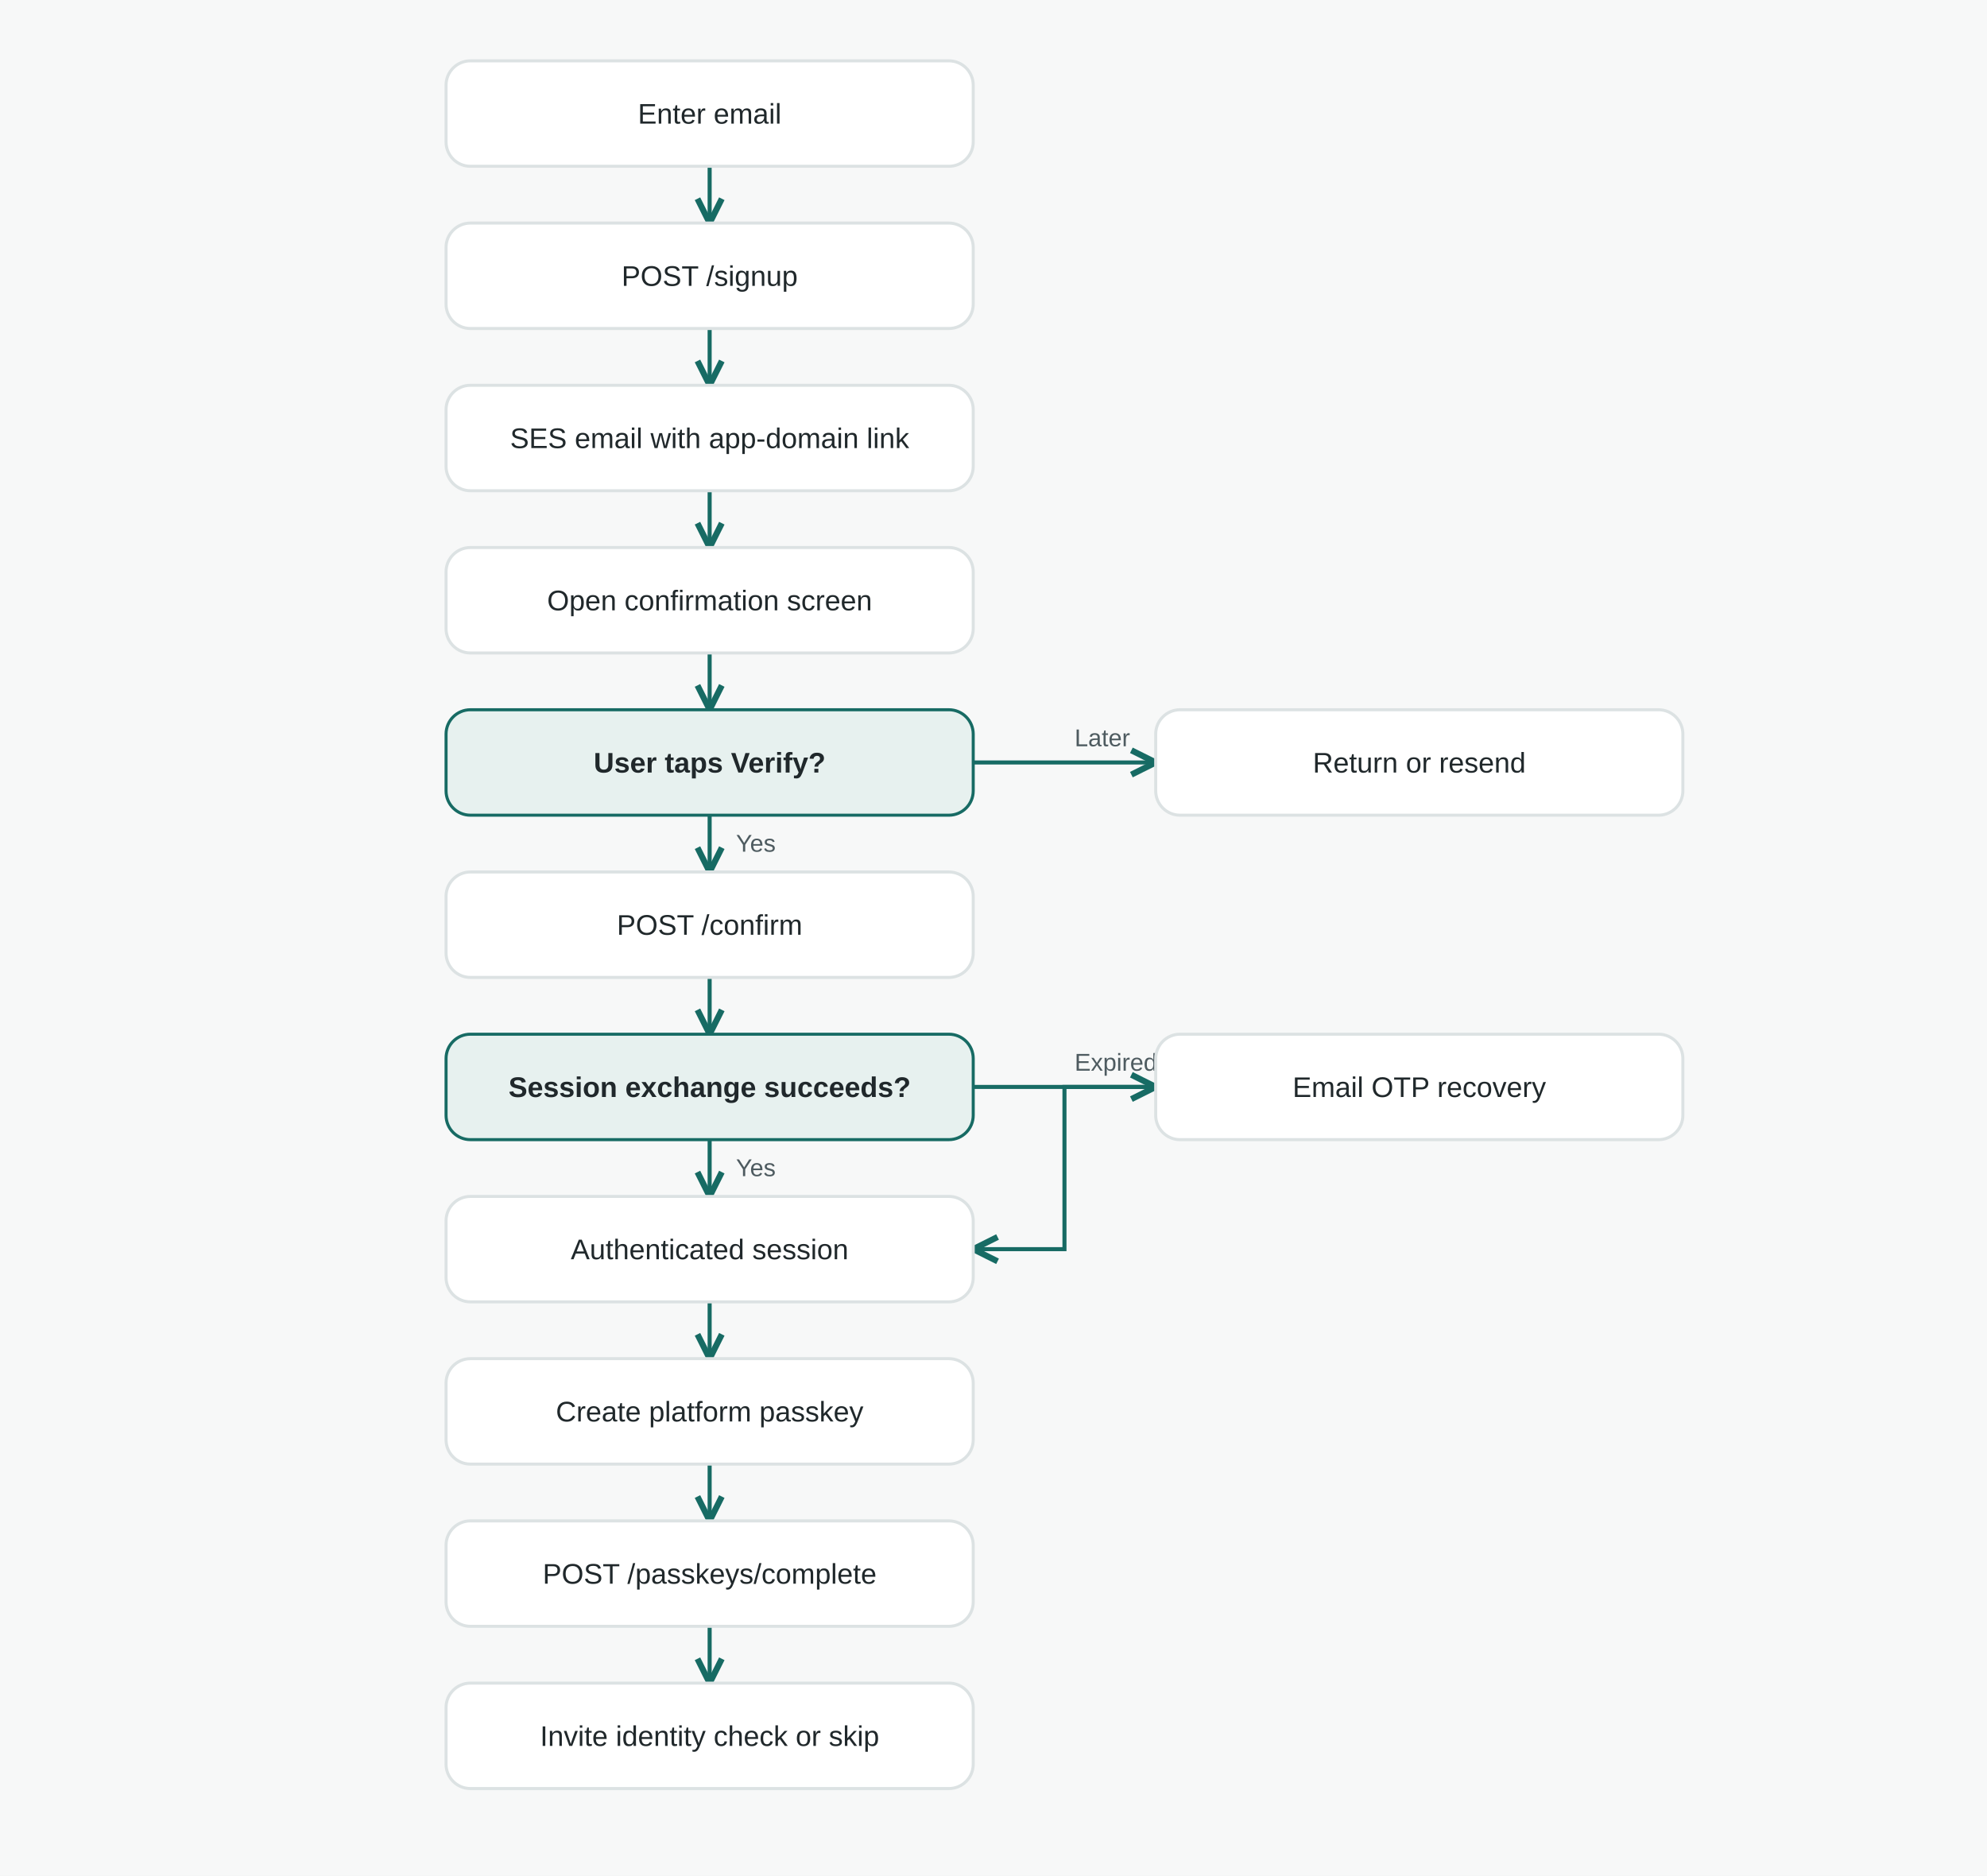
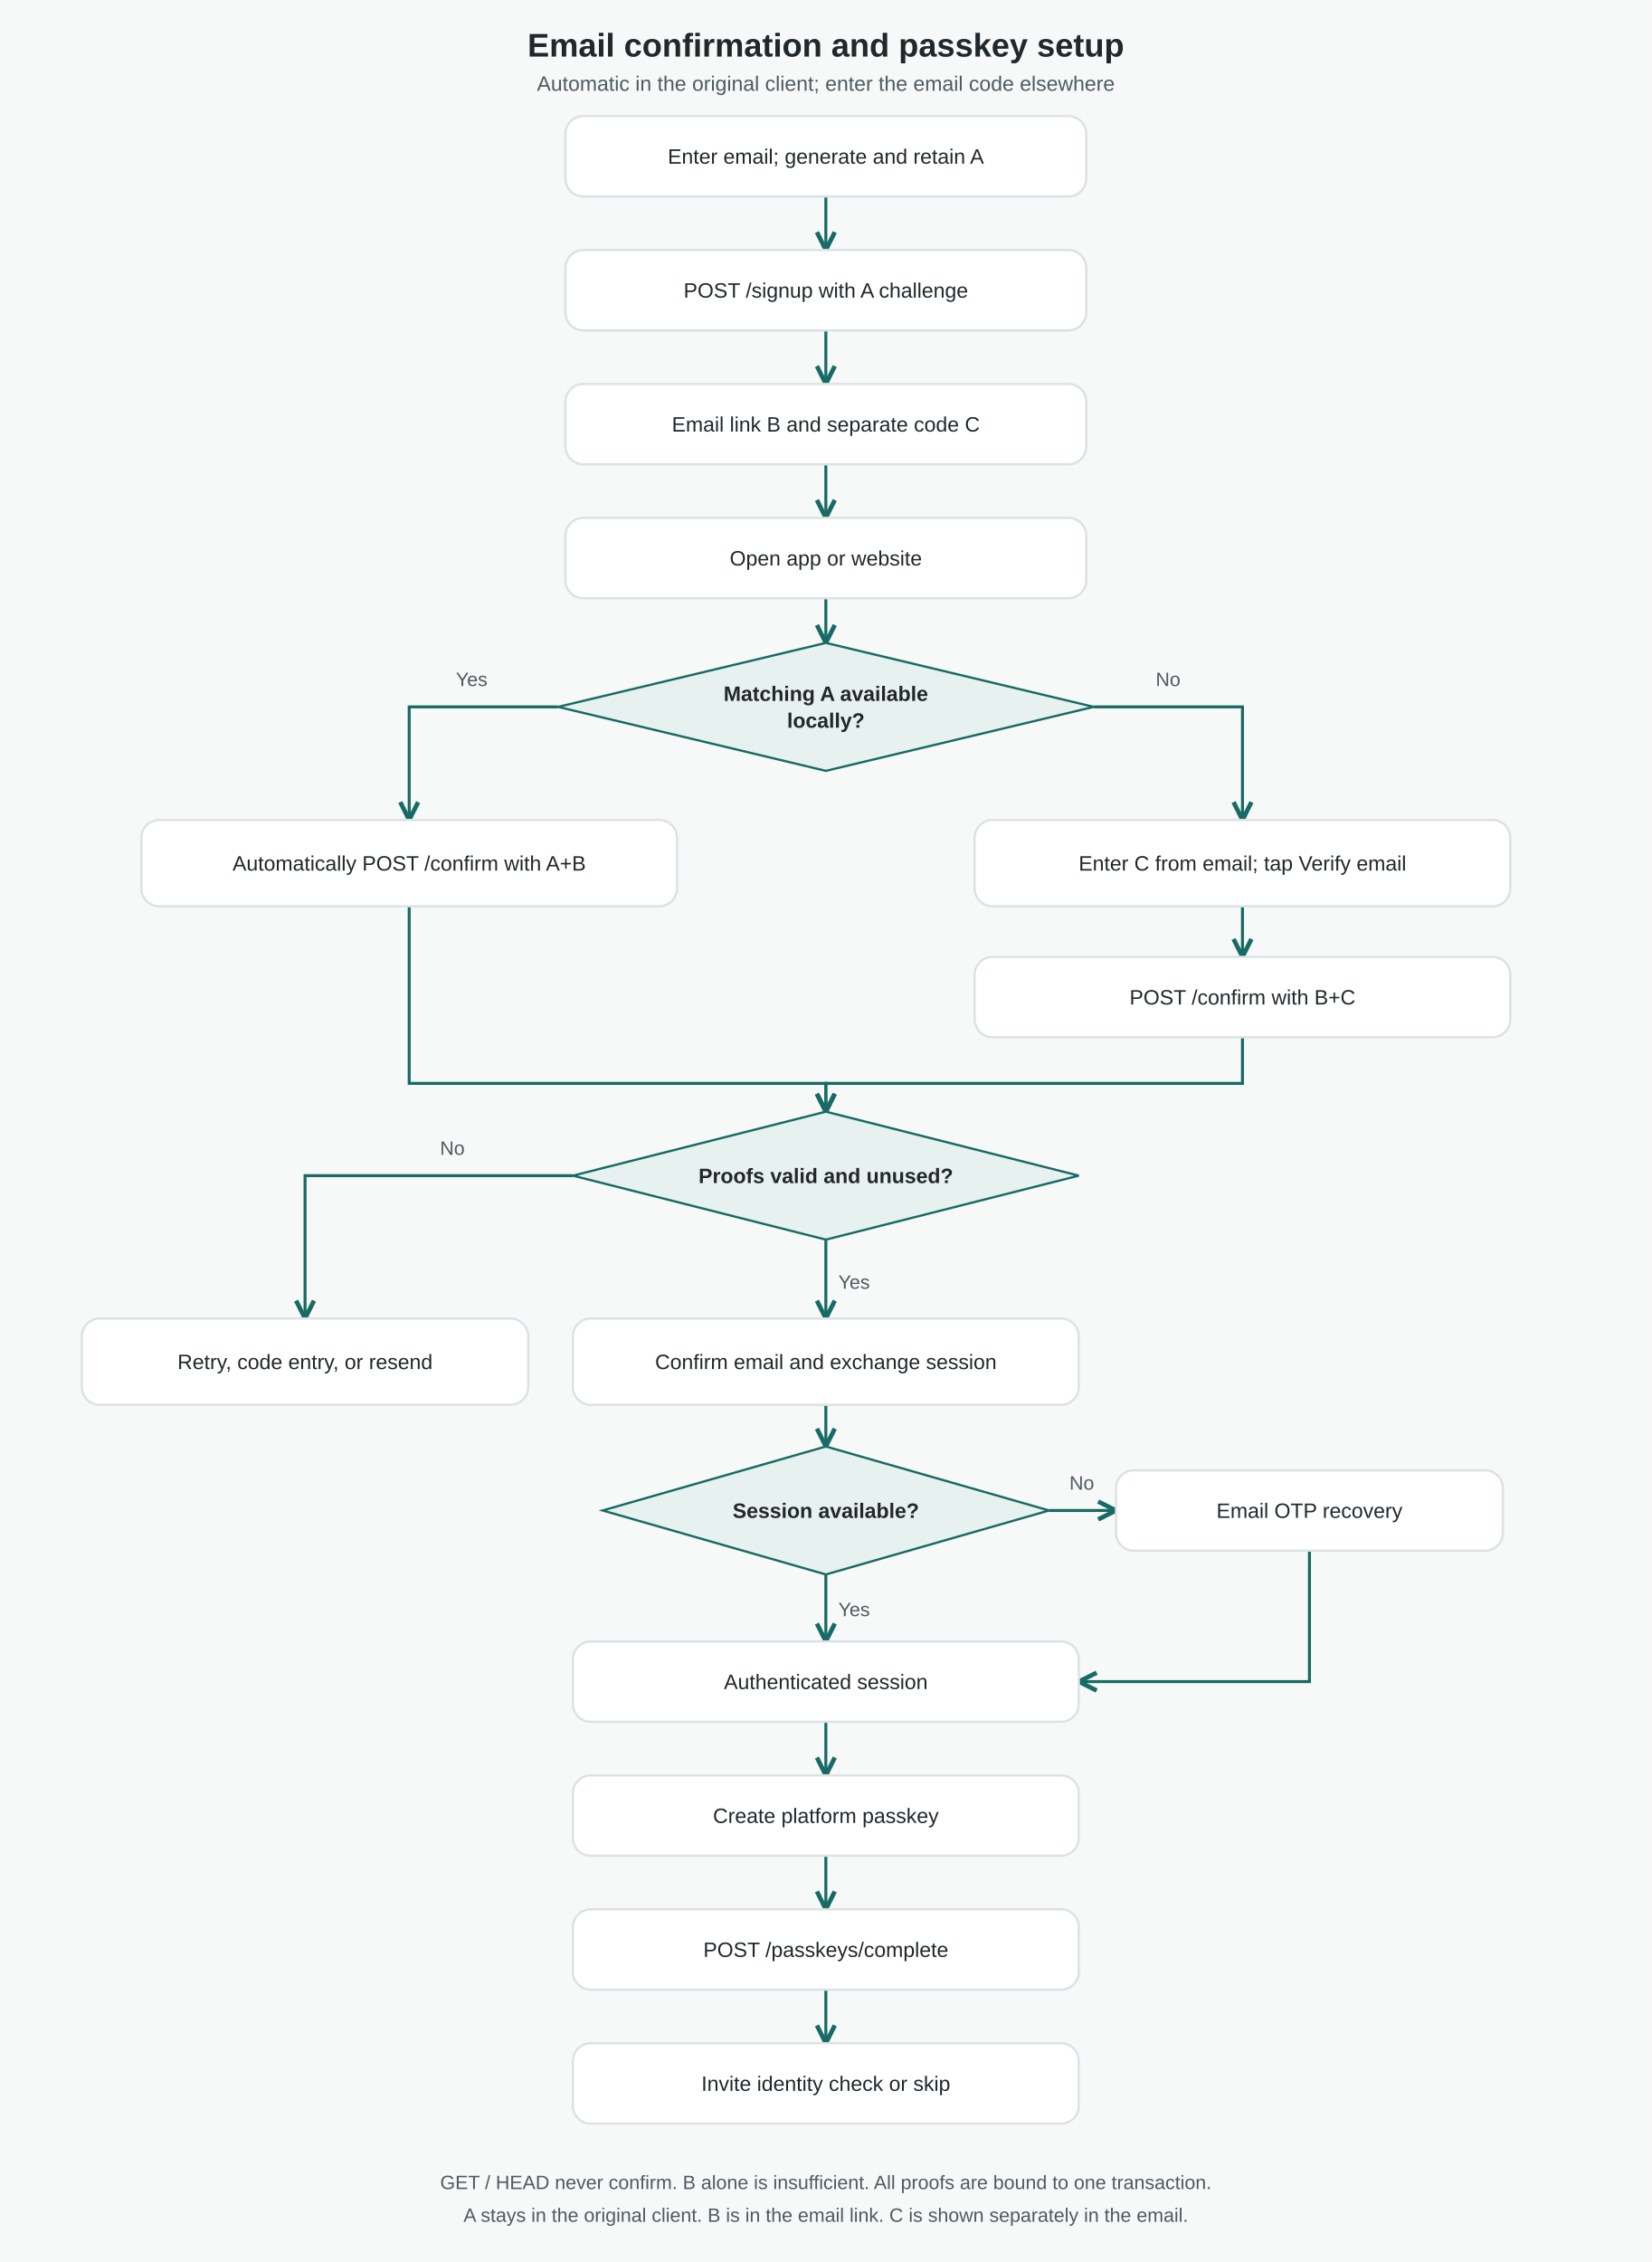
- <svg xmlns="http://www.w3.org/2000/svg" viewBox="0 0 980 925" role="img" aria-labelledby="title desc">
+ <svg xmlns="http://www.w3.org/2000/svg" viewBox="0 0 1110 1520" role="img" aria-labelledby="title desc">
  <defs>
    <marker id="arrow" markerWidth="8" markerHeight="8" refX="7" refY="4" orient="auto">
      <path d="M1 1 L7 4 L1 7" fill="none" stroke="#176B64" stroke-width="1.5" />
    </marker>
  </defs>
-   <rect width="980" height="925" fill="#F7F8F8" />
-   <path d="M350 82 L350 110" fill="none" stroke="#176B64" stroke-width="2" marker-end="url(#arrow)" />
-   <path d="M350 162 L350 190" fill="none" stroke="#176B64" stroke-width="2" marker-end="url(#arrow)" />
-   <path d="M350 242 L350 270" fill="none" stroke="#176B64" stroke-width="2" marker-end="url(#arrow)" />
-   <path d="M350 322 L350 350" fill="none" stroke="#176B64" stroke-width="2" marker-end="url(#arrow)" />
-   <path d="M350 402 L350 430" fill="none" stroke="#176B64" stroke-width="2" marker-end="url(#arrow)" />
-   <text x="363" y="420.0" font-family="Arial,sans-serif" font-size="12" fill="#4E5B60">Yes</text>
-   <path d="M480 376 L525.0 376 L525.0 376 L570 376" fill="none" stroke="#176B64" stroke-width="2" marker-end="url(#arrow)" />
-   <text x="530.0" y="368" font-family="Arial,sans-serif" font-size="12" fill="#4E5B60">Later</text>
-   <path d="M350 482 L350 510" fill="none" stroke="#176B64" stroke-width="2" marker-end="url(#arrow)" />
-   <path d="M350 562 L350 590" fill="none" stroke="#176B64" stroke-width="2" marker-end="url(#arrow)" />
-   <text x="363" y="580.0" font-family="Arial,sans-serif" font-size="12" fill="#4E5B60">Yes</text>
-   <path d="M480 536 L525.0 536 L525.0 536 L570 536" fill="none" stroke="#176B64" stroke-width="2" marker-end="url(#arrow)" />
-   <text x="530.0" y="528" font-family="Arial,sans-serif" font-size="12" fill="#4E5B60">Expired</text>
-   <path d="M570 536 L525.0 536 L525.0 616 L480 616" fill="none" stroke="#176B64" stroke-width="2" marker-end="url(#arrow)" />
-   <path d="M350 642 L350 670" fill="none" stroke="#176B64" stroke-width="2" marker-end="url(#arrow)" />
-   <path d="M350 722 L350 750" fill="none" stroke="#176B64" stroke-width="2" marker-end="url(#arrow)" />
-   <path d="M350 802 L350 830" fill="none" stroke="#176B64" stroke-width="2" marker-end="url(#arrow)" />
-   <rect x="220" y="30" width="260" height="52" rx="12" fill="#FFFFFF" stroke="#DCE2E3" stroke-width="1.5" />
-   <text x="350" y="57.0" text-anchor="middle" dominant-baseline="middle" font-family="Arial,sans-serif" font-size="14" font-weight="500" fill="#20282B">Enter email</text>
-   <rect x="220" y="110" width="260" height="52" rx="12" fill="#FFFFFF" stroke="#DCE2E3" stroke-width="1.5" />
-   <text x="350" y="137.0" text-anchor="middle" dominant-baseline="middle" font-family="Arial,sans-serif" font-size="14" font-weight="500" fill="#20282B">POST /signup</text>
-   <rect x="220" y="190" width="260" height="52" rx="12" fill="#FFFFFF" stroke="#DCE2E3" stroke-width="1.5" />
-   <text x="350" y="217.0" text-anchor="middle" dominant-baseline="middle" font-family="Arial,sans-serif" font-size="14" font-weight="500" fill="#20282B">SES email with app-domain link</text>
-   <rect x="220" y="270" width="260" height="52" rx="12" fill="#FFFFFF" stroke="#DCE2E3" stroke-width="1.5" />
-   <text x="350" y="297.0" text-anchor="middle" dominant-baseline="middle" font-family="Arial,sans-serif" font-size="14" font-weight="500" fill="#20282B">Open confirmation screen</text>
-   <rect x="220" y="350" width="260" height="52" rx="12" fill="#E7F1EF" stroke="#176B64" stroke-width="1.5" />
-   <text x="350" y="377.0" text-anchor="middle" dominant-baseline="middle" font-family="Arial,sans-serif" font-size="14" font-weight="600" fill="#20282B">User taps Verify?</text>
-   <rect x="220" y="430" width="260" height="52" rx="12" fill="#FFFFFF" stroke="#DCE2E3" stroke-width="1.5" />
-   <text x="350" y="457.0" text-anchor="middle" dominant-baseline="middle" font-family="Arial,sans-serif" font-size="14" font-weight="500" fill="#20282B">POST /confirm</text>
-   <rect x="220" y="510" width="260" height="52" rx="12" fill="#E7F1EF" stroke="#176B64" stroke-width="1.5" />
-   <text x="350" y="537.0" text-anchor="middle" dominant-baseline="middle" font-family="Arial,sans-serif" font-size="14" font-weight="600" fill="#20282B">Session exchange succeeds?</text>
-   <rect x="220" y="590" width="260" height="52" rx="12" fill="#FFFFFF" stroke="#DCE2E3" stroke-width="1.5" />
-   <text x="350" y="617.0" text-anchor="middle" dominant-baseline="middle" font-family="Arial,sans-serif" font-size="14" font-weight="500" fill="#20282B">Authenticated session</text>
-   <rect x="220" y="670" width="260" height="52" rx="12" fill="#FFFFFF" stroke="#DCE2E3" stroke-width="1.5" />
-   <text x="350" y="697.0" text-anchor="middle" dominant-baseline="middle" font-family="Arial,sans-serif" font-size="14" font-weight="500" fill="#20282B">Create platform passkey</text>
-   <rect x="220" y="750" width="260" height="52" rx="12" fill="#FFFFFF" stroke="#DCE2E3" stroke-width="1.5" />
-   <text x="350" y="777.0" text-anchor="middle" dominant-baseline="middle" font-family="Arial,sans-serif" font-size="14" font-weight="500" fill="#20282B">POST /passkeys/complete</text>
-   <rect x="220" y="830" width="260" height="52" rx="12" fill="#FFFFFF" stroke="#DCE2E3" stroke-width="1.5" />
-   <text x="350" y="857.0" text-anchor="middle" dominant-baseline="middle" font-family="Arial,sans-serif" font-size="14" font-weight="500" fill="#20282B">Invite identity check or skip</text>
-   <rect x="570" y="350" width="260" height="52" rx="12" fill="#FFFFFF" stroke="#DCE2E3" stroke-width="1.5" />
-   <text x="700" y="377.0" text-anchor="middle" dominant-baseline="middle" font-family="Arial,sans-serif" font-size="14" font-weight="500" fill="#20282B">Return or resend</text>
-   <rect x="570" y="510" width="260" height="52" rx="12" fill="#FFFFFF" stroke="#DCE2E3" stroke-width="1.5" />
-   <text x="700" y="537.0" text-anchor="middle" dominant-baseline="middle" font-family="Arial,sans-serif" font-size="14" font-weight="500" fill="#20282B">Email OTP recovery</text>
+   <rect width="1110" height="1520" fill="#F7F8F8" />
+   <text x="555" y="38" text-anchor="middle" font-family="Arial,sans-serif" font-size="22" font-weight="600" fill="#20282B">Email confirmation and passkey setup</text>
+   <text x="555" y="61" text-anchor="middle" font-family="Arial,sans-serif" font-size="14" fill="#4E5B60">Automatic in the original client; enter the email code elsewhere</text>
+   <g data-edge-source="S" data-edge-target="T" data-edge-label="">
+     <path d="M555 132 V168" fill="none" stroke="#176B64" stroke-width="2" marker-end="url(#arrow)" />
+   </g>
+   <g data-edge-source="T" data-edge-target="M" data-edge-label="">
+     <path d="M555 222 V258" fill="none" stroke="#176B64" stroke-width="2" marker-end="url(#arrow)" />
+   </g>
+   <g data-edge-source="M" data-edge-target="L" data-edge-label="">
+     <path d="M555 312 V348" fill="none" stroke="#176B64" stroke-width="2" marker-end="url(#arrow)" />
+   </g>
+   <g data-edge-source="L" data-edge-target="D" data-edge-label="">
+     <path d="M555 402 V432" fill="none" stroke="#176B64" stroke-width="2" marker-end="url(#arrow)" />
+   </g>
+   <g data-edge-source="D" data-edge-target="P" data-edge-label="Yes">
+     <path d="M375 475 H275 V551" fill="none" stroke="#176B64" stroke-width="2" marker-end="url(#arrow)" />
+     <text x="317" y="461" text-anchor="middle" font-family="Arial,sans-serif" font-size="13" fill="#4E5B60">Yes</text>
+   </g>
+   <g data-edge-source="D" data-edge-target="Q" data-edge-label="No">
+     <path d="M735 475 H835 V551" fill="none" stroke="#176B64" stroke-width="2" marker-end="url(#arrow)" />
+     <text x="785" y="461" text-anchor="middle" font-family="Arial,sans-serif" font-size="13" fill="#4E5B60">No</text>
+   </g>
+   <g data-edge-source="Q" data-edge-target="R" data-edge-label="">
+     <path d="M835 609 V643" fill="none" stroke="#176B64" stroke-width="2" marker-end="url(#arrow)" />
+   </g>
+   <g data-edge-source="P" data-edge-target="V" data-edge-label="">
+     <path d="M275 609 V728 H555 V747" fill="none" stroke="#176B64" stroke-width="2" marker-end="url(#arrow)" />
+   </g>
+   <g data-edge-source="R" data-edge-target="V" data-edge-label="">
+     <path d="M835 697 V728 H555 V747" fill="none" stroke="#176B64" stroke-width="2" marker-end="url(#arrow)" />
+   </g>
+   <g data-edge-source="V" data-edge-target="E" data-edge-label="No">
+     <path d="M385 790 H205 V886" fill="none" stroke="#176B64" stroke-width="2" marker-end="url(#arrow)" />
+     <text x="304" y="776" text-anchor="middle" font-family="Arial,sans-serif" font-size="13" fill="#4E5B60">No</text>
+   </g>
+   <g data-edge-source="V" data-edge-target="F" data-edge-label="Yes">
+     <path d="M555 833 V886" fill="none" stroke="#176B64" stroke-width="2" marker-end="url(#arrow)" />
+     <text x="574" y="866" text-anchor="middle" font-family="Arial,sans-serif" font-size="13" fill="#4E5B60">Yes</text>
+   </g>
+   <g data-edge-source="F" data-edge-target="G" data-edge-label="">
+     <path d="M555 944 V972" fill="none" stroke="#176B64" stroke-width="2" marker-end="url(#arrow)" />
+   </g>
+   <g data-edge-source="G" data-edge-target="O" data-edge-label="No">
+     <path d="M705 1015 H750" fill="none" stroke="#176B64" stroke-width="2" marker-end="url(#arrow)" />
+     <text x="727" y="1001" text-anchor="middle" font-family="Arial,sans-serif" font-size="13" fill="#4E5B60">No</text>
+   </g>
+   <g data-edge-source="G" data-edge-target="H" data-edge-label="Yes">
+     <path d="M555 1058 V1103" fill="none" stroke="#176B64" stroke-width="2" marker-end="url(#arrow)" />
+     <text x="574" y="1086" text-anchor="middle" font-family="Arial,sans-serif" font-size="13" fill="#4E5B60">Yes</text>
+   </g>
+   <g data-edge-source="O" data-edge-target="H" data-edge-label="">
+     <path d="M880 1042 V1130 H725" fill="none" stroke="#176B64" stroke-width="2" marker-end="url(#arrow)" />
+   </g>
+   <g data-edge-source="H" data-edge-target="J" data-edge-label="">
+     <path d="M555 1157 V1193" fill="none" stroke="#176B64" stroke-width="2" marker-end="url(#arrow)" />
+   </g>
+   <g data-edge-source="J" data-edge-target="K" data-edge-label="">
+     <path d="M555 1247 V1283" fill="none" stroke="#176B64" stroke-width="2" marker-end="url(#arrow)" />
+   </g>
+   <g data-edge-source="K" data-edge-target="N" data-edge-label="">
+     <path d="M555 1337 V1373" fill="none" stroke="#176B64" stroke-width="2" marker-end="url(#arrow)" />
+   </g>
+   <g data-node-id="S" data-node-label="Enter email; generate and retain A">
+     <rect x="380" y="78" width="350" height="54" rx="12" fill="#FFFFFF" stroke="#DCE2E3" stroke-width="1.5" />
+     <text x="555" y="110" text-anchor="middle" font-family="Arial,sans-serif" font-size="14" font-weight="400" fill="#20282B">Enter email; generate and retain A</text>
+   </g>
+   <g data-node-id="T" data-node-label="POST /signup with A challenge">
+     <rect x="380" y="168" width="350" height="54" rx="12" fill="#FFFFFF" stroke="#DCE2E3" stroke-width="1.5" />
+     <text x="555" y="200" text-anchor="middle" font-family="Arial,sans-serif" font-size="14" font-weight="400" fill="#20282B">POST /signup with A challenge</text>
+   </g>
+   <g data-node-id="M" data-node-label="Email link B and separate code C">
+     <rect x="380" y="258" width="350" height="54" rx="12" fill="#FFFFFF" stroke="#DCE2E3" stroke-width="1.5" />
+     <text x="555" y="290" text-anchor="middle" font-family="Arial,sans-serif" font-size="14" font-weight="400" fill="#20282B">Email link B and separate code C</text>
+   </g>
+   <g data-node-id="L" data-node-label="Open app or website">
+     <rect x="380" y="348" width="350" height="54" rx="12" fill="#FFFFFF" stroke="#DCE2E3" stroke-width="1.5" />
+     <text x="555" y="380" text-anchor="middle" font-family="Arial,sans-serif" font-size="14" font-weight="400" fill="#20282B">Open app or website</text>
+   </g>
+   <g data-node-id="D" data-node-label="Matching A available locally?">
+     <path d="M375 475 L555 432 L735 475 L555 518 Z" fill="#E7F1EF" stroke="#176B64" stroke-width="1.5" />
+     <text x="555" y="471" text-anchor="middle" font-family="Arial,sans-serif" font-size="14" font-weight="600" fill="#20282B">Matching A available</text>
+     <text x="555" y="489" text-anchor="middle" font-family="Arial,sans-serif" font-size="14" font-weight="600" fill="#20282B">locally?</text>
+   </g>
+   <g data-node-id="P" data-node-label="Automatically POST /confirm with A+B">
+     <rect x="95" y="551" width="360" height="58" rx="12" fill="#FFFFFF" stroke="#DCE2E3" stroke-width="1.5" />
+     <text x="275" y="585" text-anchor="middle" font-family="Arial,sans-serif" font-size="14" font-weight="400" fill="#20282B">Automatically POST /confirm with A+B</text>
+   </g>
+   <g data-node-id="Q" data-node-label="Enter C from email; tap Verify email">
+     <rect x="655" y="551" width="360" height="58" rx="12" fill="#FFFFFF" stroke="#DCE2E3" stroke-width="1.5" />
+     <text x="835" y="585" text-anchor="middle" font-family="Arial,sans-serif" font-size="14" font-weight="400" fill="#20282B">Enter C from email; tap Verify email</text>
+   </g>
+   <g data-node-id="R" data-node-label="POST /confirm with B+C">
+     <rect x="655" y="643" width="360" height="54" rx="12" fill="#FFFFFF" stroke="#DCE2E3" stroke-width="1.5" />
+     <text x="835" y="675" text-anchor="middle" font-family="Arial,sans-serif" font-size="14" font-weight="400" fill="#20282B">POST /confirm with B+C</text>
+   </g>
+   <g data-node-id="V" data-node-label="Proofs valid and unused?">
+     <path d="M385 790 L555 747 L725 790 L555 833 Z" fill="#E7F1EF" stroke="#176B64" stroke-width="1.5" />
+     <text x="555" y="795" text-anchor="middle" font-family="Arial,sans-serif" font-size="14" font-weight="600" fill="#20282B">Proofs valid and unused?</text>
+   </g>
+   <g data-node-id="E" data-node-label="Retry, code entry, or resend">
+     <rect x="55" y="886" width="300" height="58" rx="12" fill="#FFFFFF" stroke="#DCE2E3" stroke-width="1.5" />
+     <text x="205" y="920" text-anchor="middle" font-family="Arial,sans-serif" font-size="14" font-weight="400" fill="#20282B">Retry, code entry, or resend</text>
+   </g>
+   <g data-node-id="F" data-node-label="Confirm email and exchange session">
+     <rect x="385" y="886" width="340" height="58" rx="12" fill="#FFFFFF" stroke="#DCE2E3" stroke-width="1.5" />
+     <text x="555" y="920" text-anchor="middle" font-family="Arial,sans-serif" font-size="14" font-weight="400" fill="#20282B">Confirm email and exchange session</text>
+   </g>
+   <g data-node-id="G" data-node-label="Session available?">
+     <path d="M405 1015 L555 972 L705 1015 L555 1058 Z" fill="#E7F1EF" stroke="#176B64" stroke-width="1.5" />
+     <text x="555" y="1020" text-anchor="middle" font-family="Arial,sans-serif" font-size="14" font-weight="600" fill="#20282B">Session available?</text>
+   </g>
+   <g data-node-id="O" data-node-label="Email OTP recovery">
+     <rect x="750" y="988" width="260" height="54" rx="12" fill="#FFFFFF" stroke="#DCE2E3" stroke-width="1.5" />
+     <text x="880" y="1020" text-anchor="middle" font-family="Arial,sans-serif" font-size="14" font-weight="400" fill="#20282B">Email OTP recovery</text>
+   </g>
+   <g data-node-id="H" data-node-label="Authenticated session">
+     <rect x="385" y="1103" width="340" height="54" rx="12" fill="#FFFFFF" stroke="#DCE2E3" stroke-width="1.5" />
+     <text x="555" y="1135" text-anchor="middle" font-family="Arial,sans-serif" font-size="14" font-weight="400" fill="#20282B">Authenticated session</text>
+   </g>
+   <g data-node-id="J" data-node-label="Create platform passkey">
+     <rect x="385" y="1193" width="340" height="54" rx="12" fill="#FFFFFF" stroke="#DCE2E3" stroke-width="1.5" />
+     <text x="555" y="1225" text-anchor="middle" font-family="Arial,sans-serif" font-size="14" font-weight="400" fill="#20282B">Create platform passkey</text>
+   </g>
+   <g data-node-id="K" data-node-label="POST /passkeys/complete">
+     <rect x="385" y="1283" width="340" height="54" rx="12" fill="#FFFFFF" stroke="#DCE2E3" stroke-width="1.5" />
+     <text x="555" y="1315" text-anchor="middle" font-family="Arial,sans-serif" font-size="14" font-weight="400" fill="#20282B">POST /passkeys/complete</text>
+   </g>
+   <g data-node-id="N" data-node-label="Invite identity check or skip">
+     <rect x="385" y="1373" width="340" height="54" rx="12" fill="#FFFFFF" stroke="#DCE2E3" stroke-width="1.5" />
+     <text x="555" y="1405" text-anchor="middle" font-family="Arial,sans-serif" font-size="14" font-weight="400" fill="#20282B">Invite identity check or skip</text>
+   </g>
+   <text x="555" y="1471" text-anchor="middle" font-family="Arial,sans-serif" font-size="13" fill="#4E5B60">GET / HEAD never confirm. B alone is insufficient. All proofs are bound to one transaction.</text>
+   <text x="555" y="1493" text-anchor="middle" font-family="Arial,sans-serif" font-size="13" fill="#4E5B60">A stays in the original client. B is in the email link. C is shown separately in the email.</text>
</svg>
